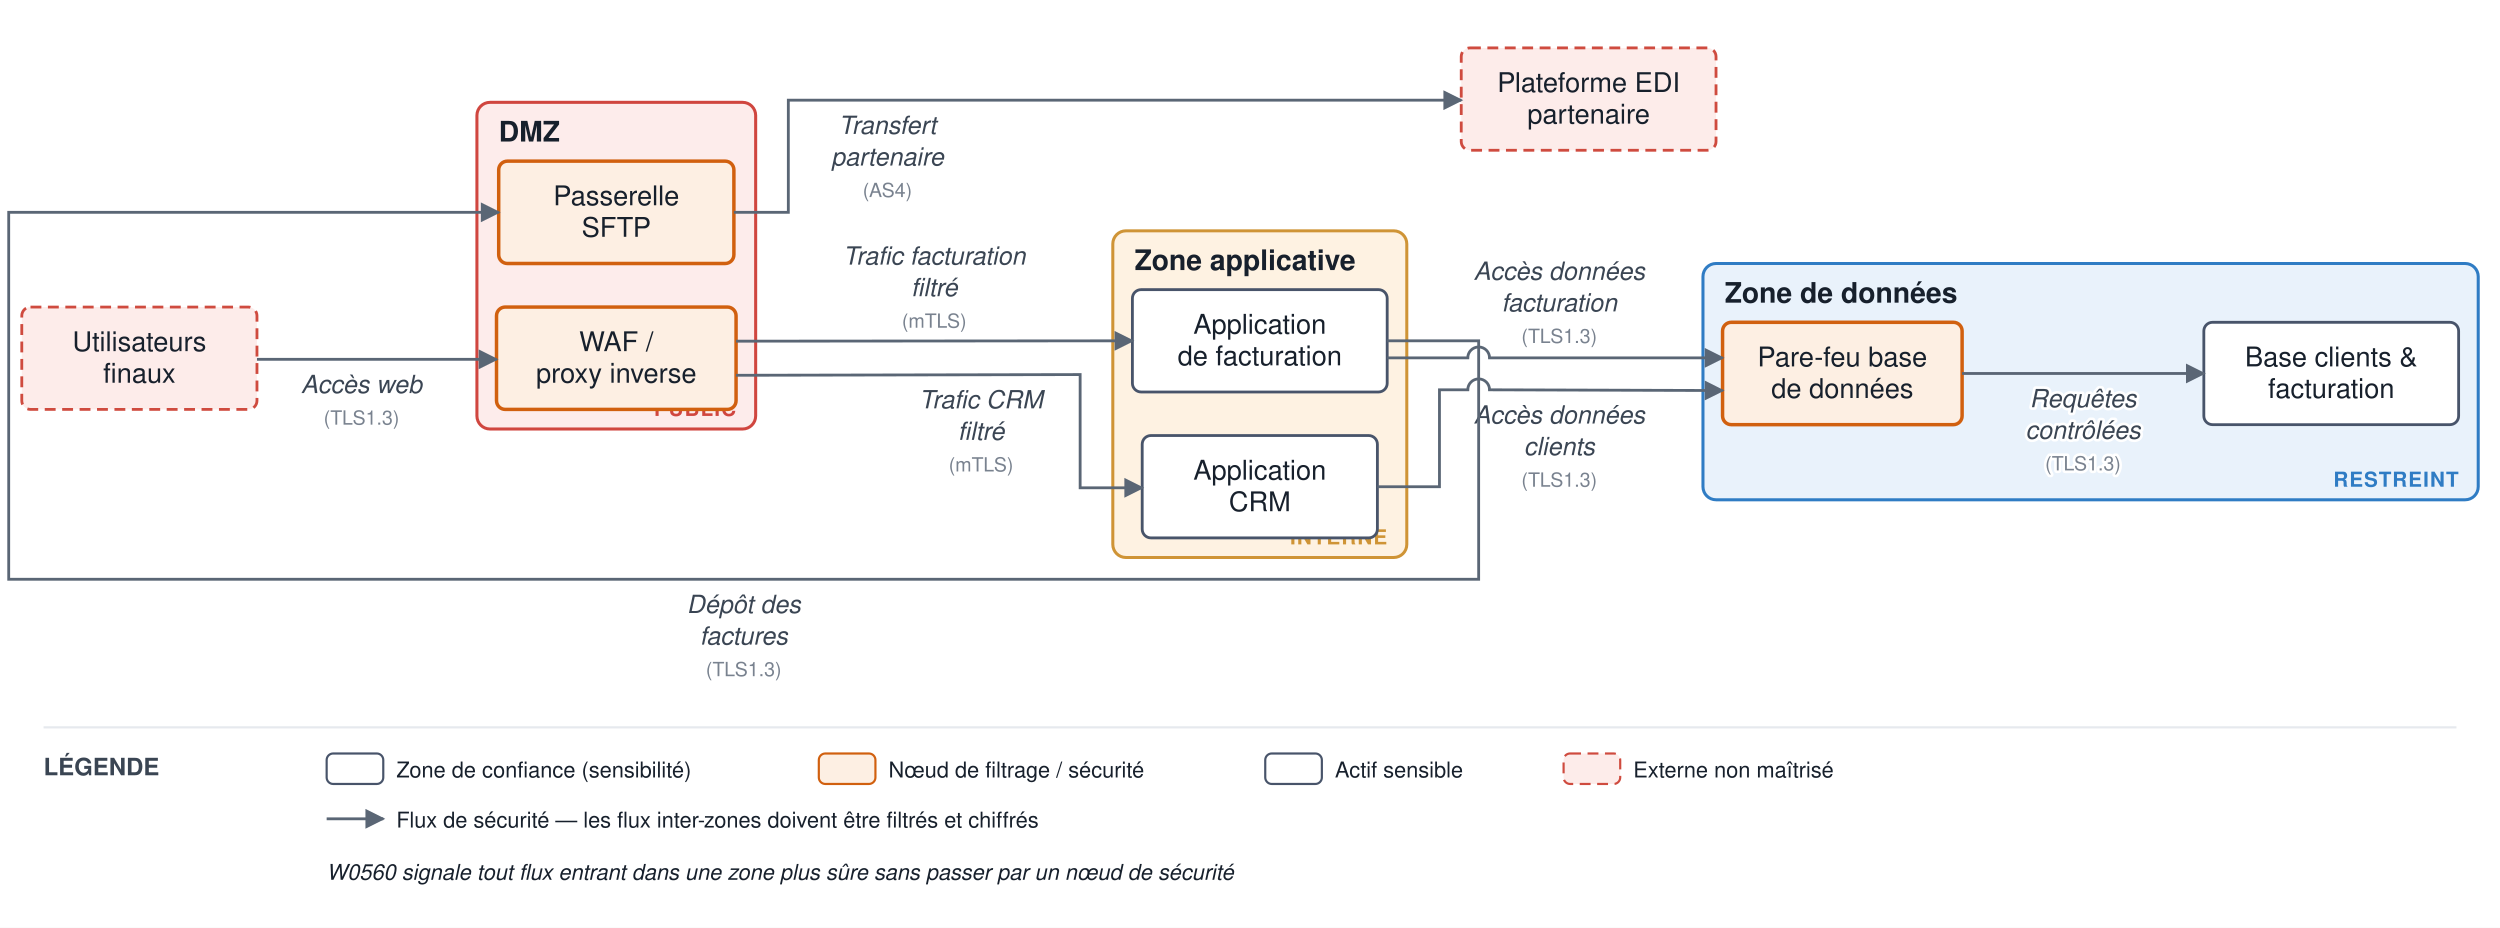
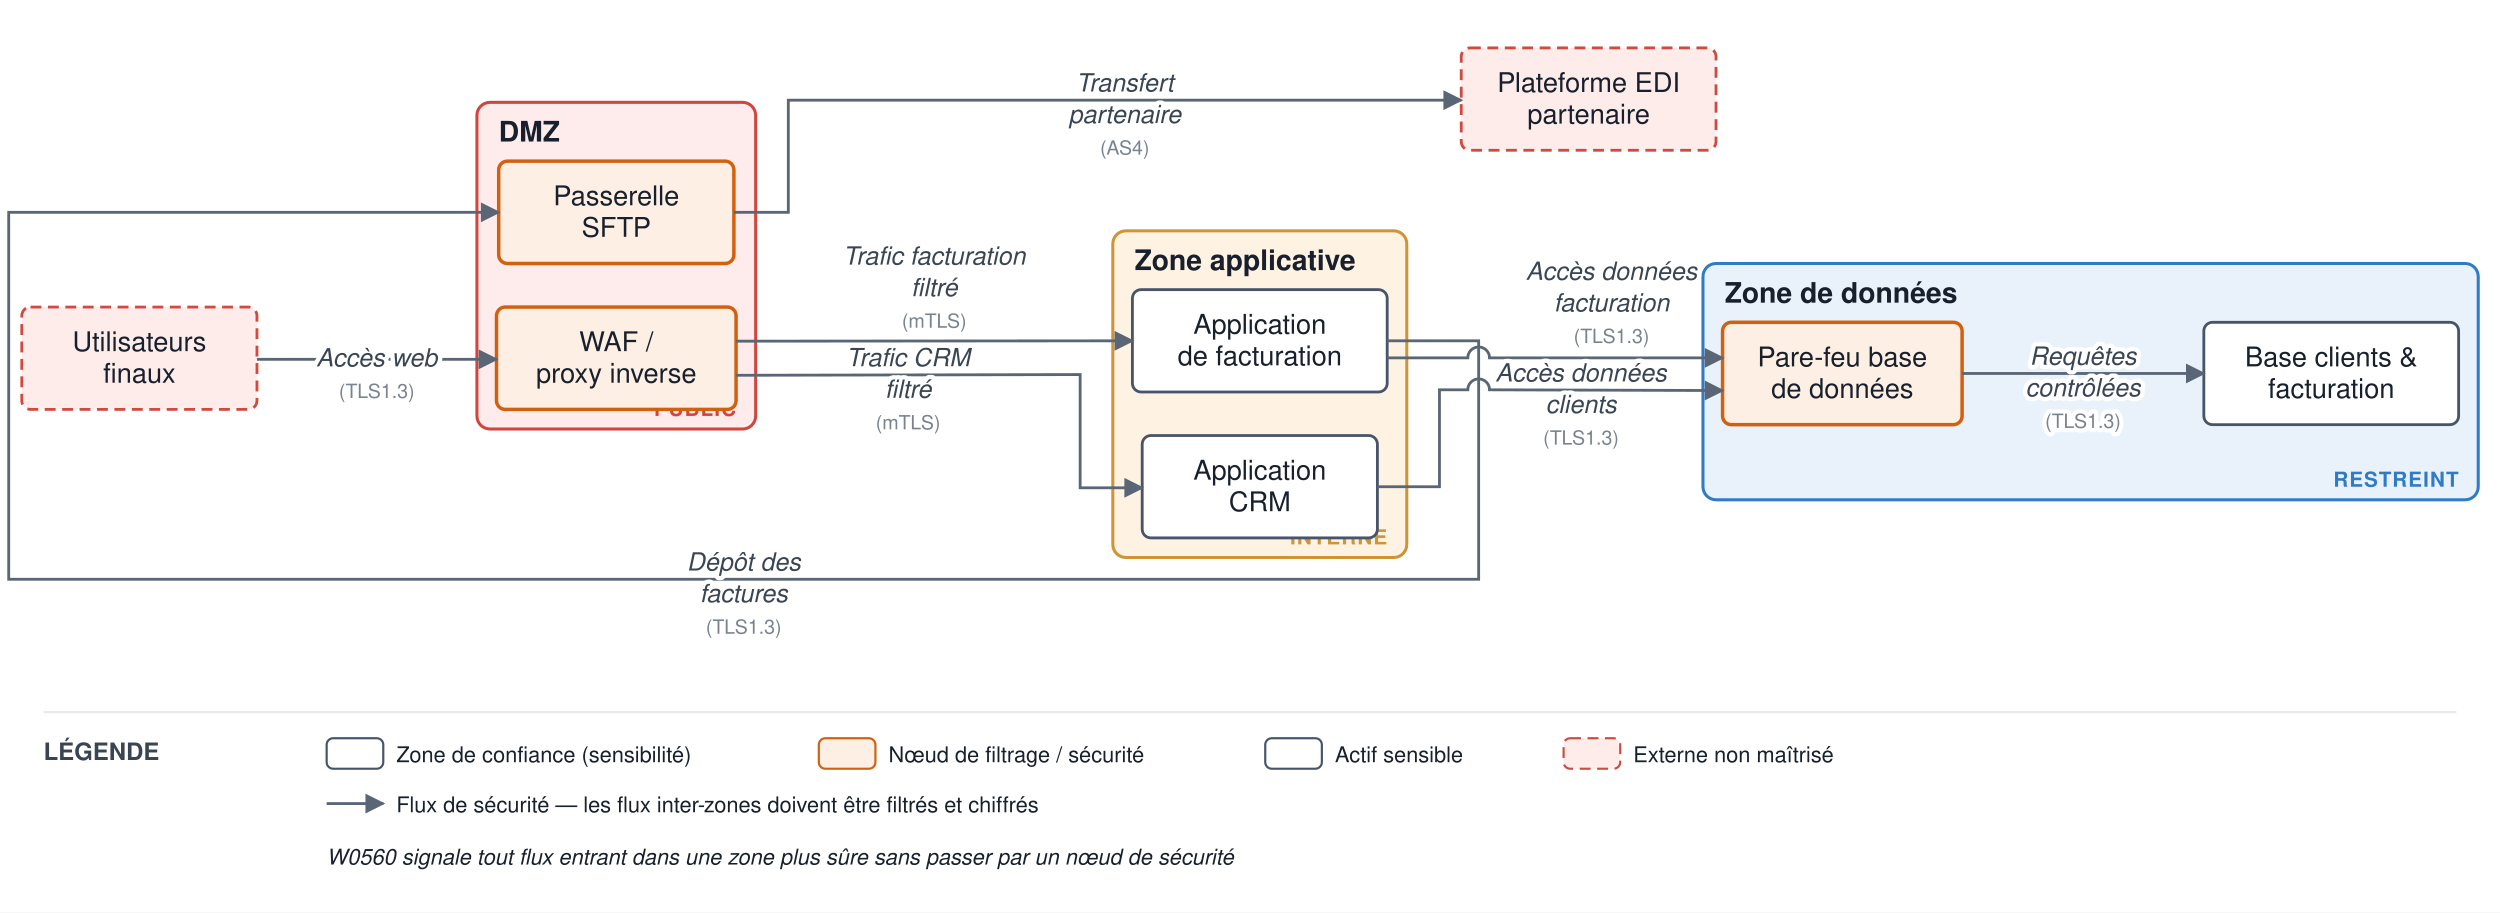
- <svg xmlns="http://www.w3.org/2000/svg" viewBox="0 0 1148 426" font-family="Helvetica,Arial,sans-serif">
+ <svg xmlns="http://www.w3.org/2000/svg" viewBox="0 0 1148 419" font-family="Helvetica,Arial,sans-serif">
  <defs>
    <marker id="arr" viewBox="0 0 10 10" refX="9" refY="5" markerWidth="7" markerHeight="7" orient="auto-start-reverse">
      <path d="M0,0 L10,5 L0,10 z" fill="#5a6675" />
    </marker>
  </defs>
-   <rect width="1148" height="426" fill="#ffffff" />
+   <rect width="1148" height="419" fill="#ffffff" />
  <rect x="219" y="47" width="128" height="150" rx="6" fill="#fdeceb" stroke="#d0463f" stroke-width="1.4" />
  <text x="229" y="65" font-size="13" font-weight="bold" fill="#17202c">DMZ</text>
  <text x="338" y="191" font-size="9.5" text-anchor="end" font-weight="bold" fill="#d0463f" letter-spacing="0.5">PUBLIC</text>
  <rect x="511" y="106" width="135" height="150" rx="6" fill="#fef2e2" stroke="#cf9436" stroke-width="1.4" />
  <text x="521" y="124" font-size="13" font-weight="bold" fill="#17202c">Zone applicative</text>
  <text x="637" y="250" font-size="9.5" text-anchor="end" font-weight="bold" fill="#cf9436" letter-spacing="0.5">INTERNE</text>
  <rect x="782" y="121" width="356" height="108.5" rx="6" fill="#e9f2fb" stroke="#2f7cc4" stroke-width="1.4" />
  <text x="792" y="139" font-size="13" font-weight="bold" fill="#17202c">Zone de données</text>
  <text x="1129" y="223.5" font-size="9.5" text-anchor="end" font-weight="bold" fill="#2f7cc4" letter-spacing="0.5">RESTREINT</text>
  <rect x="228" y="141" width="110" height="47" rx="4" fill="#fdefe3" stroke="#d1600f" stroke-width="1.6" />
  <text x="283" y="161.25" font-size="12.5" text-anchor="middle" fill="#17202c">WAF /</text>
  <text x="283" y="175.75" font-size="12.5" text-anchor="middle" fill="#17202c">proxy inverse</text>
  <rect x="229" y="74" width="108" height="47" rx="4" fill="#fdefe3" stroke="#d1600f" stroke-width="1.6" />
  <text x="283" y="94.25" font-size="12.5" text-anchor="middle" fill="#17202c">Passerelle</text>
  <text x="283" y="108.75" font-size="12.5" text-anchor="middle" fill="#17202c">SFTP</text>
  <rect x="520" y="133" width="117" height="47" rx="4" fill="#ffffff" stroke="#48546a" stroke-width="1.3" />
  <text x="578.5" y="153.25" font-size="12.5" text-anchor="middle" fill="#17202c">Application</text>
  <text x="578.5" y="167.75" font-size="12.5" text-anchor="middle" fill="#17202c">de facturation</text>
  <rect x="524.5" y="200" width="108" height="47" rx="4" fill="#ffffff" stroke="#48546a" stroke-width="1.3" />
  <text x="578.5" y="220.25" font-size="12.5" text-anchor="middle" fill="#17202c">Application</text>
  <text x="578.5" y="234.75" font-size="12.5" text-anchor="middle" fill="#17202c">CRM</text>
  <rect x="791" y="148" width="110" height="47" rx="4" fill="#fdefe3" stroke="#d1600f" stroke-width="1.6" />
  <text x="846" y="168.25" font-size="12.5" text-anchor="middle" fill="#17202c">Pare-feu base</text>
  <text x="846" y="182.75" font-size="12.5" text-anchor="middle" fill="#17202c">de données</text>
  <rect x="1012" y="148" width="117" height="47" rx="4" fill="#ffffff" stroke="#48546a" stroke-width="1.3" />
  <text x="1070.5" y="168.25" font-size="12.5" text-anchor="middle" fill="#17202c">Base clients &amp;</text>
  <text x="1070.5" y="182.75" font-size="12.5" text-anchor="middle" fill="#17202c">facturation</text>
  <rect x="10" y="141" width="108" height="47" rx="4" fill="#fdecea" stroke="#cf4b3f" stroke-width="1.3" stroke-dasharray="5 3" />
  <text x="64" y="161.25" font-size="12.5" text-anchor="middle" fill="#17202c">Utilisateurs</text>
  <text x="64" y="175.75" font-size="12.5" text-anchor="middle" fill="#17202c">finaux</text>
  <rect x="671" y="22" width="117" height="47" rx="4" fill="#fdecea" stroke="#cf4b3f" stroke-width="1.3" stroke-dasharray="5 3" />
  <text x="729.5" y="42.25" font-size="12.5" text-anchor="middle" fill="#17202c">Plateforme EDI</text>
  <text x="729.5" y="56.75" font-size="12.5" text-anchor="middle" fill="#17202c">partenaire</text>
  <path d="M 118 165 L 228 165" fill="none" stroke="#5a6675" stroke-width="1.3" marker-end="url(#arr)" />
-   <text x="166" y="180.5" font-size="11.5" text-anchor="middle" fill="#3a4553" font-style="italic" stroke="#ffffff" stroke-width="2.5" paint-order="stroke" stroke-linejoin="round">Accès web</text>
-   <text x="166" y="195" font-size="9" text-anchor="middle" fill="#79828f" stroke="#ffffff" stroke-width="2.5" paint-order="stroke" stroke-linejoin="round">(TLS1.3)</text>
  <path d="M 338 156.667 L 520 156.5" fill="none" stroke="#5a6675" stroke-width="1.3" marker-end="url(#arr)" />
-   <text x="429" y="121.5" font-size="11.5" text-anchor="middle" fill="#3a4553" font-style="italic" stroke="#ffffff" stroke-width="2.5" paint-order="stroke" stroke-linejoin="round">Trafic facturation</text>
-   <text x="429" y="136" font-size="11.5" text-anchor="middle" fill="#3a4553" font-style="italic" stroke="#ffffff" stroke-width="2.5" paint-order="stroke" stroke-linejoin="round">filtré</text>
-   <text x="429" y="150.5" font-size="9" text-anchor="middle" fill="#79828f" stroke="#ffffff" stroke-width="2.5" paint-order="stroke" stroke-linejoin="round">(mTLS)</text>
  <path d="M 338 172.333 L 496 172 L 496 224 L 524.5 224" fill="none" stroke="#5a6675" stroke-width="1.3" marker-end="url(#arr)" />
-   <text x="450.5" y="187.5" font-size="11.5" text-anchor="middle" fill="#3a4553" font-style="italic" stroke="#ffffff" stroke-width="2.5" paint-order="stroke" stroke-linejoin="round">Trafic CRM</text>
-   <text x="450.5" y="202" font-size="11.5" text-anchor="middle" fill="#3a4553" font-style="italic" stroke="#ffffff" stroke-width="2.5" paint-order="stroke" stroke-linejoin="round">filtré</text>
-   <text x="450.5" y="216.5" font-size="9" text-anchor="middle" fill="#79828f" stroke="#ffffff" stroke-width="2.5" paint-order="stroke" stroke-linejoin="round">(mTLS)</text>
  <path d="M 637 164.333 L 674 164.333 A 5 5 0 0 1 684 164.333 L 777 164.333 L 791 164.333" fill="none" stroke="#5a6675" stroke-width="1.3" marker-end="url(#arr)" />
-   <text x="716" y="128.5" font-size="11.5" text-anchor="middle" fill="#3a4553" font-style="italic" stroke="#ffffff" stroke-width="2.5" paint-order="stroke" stroke-linejoin="round">Accès données</text>
-   <text x="716" y="143" font-size="11.5" text-anchor="middle" fill="#3a4553" font-style="italic" stroke="#ffffff" stroke-width="2.5" paint-order="stroke" stroke-linejoin="round">facturation</text>
-   <text x="716" y="157.5" font-size="9" text-anchor="middle" fill="#79828f" stroke="#ffffff" stroke-width="2.5" paint-order="stroke" stroke-linejoin="round">(TLS1.3)</text>
  <path d="M 632.5 223.5 L 661 223.5 L 661 179 L 674 179 A 5 5 0 0 1 684 179 L 791 179.333" fill="none" stroke="#5a6675" stroke-width="1.3" marker-end="url(#arr)" />
-   <text x="716" y="194.5" font-size="11.5" text-anchor="middle" fill="#3a4553" font-style="italic" stroke="#ffffff" stroke-width="2.5" paint-order="stroke" stroke-linejoin="round">Accès données</text>
-   <text x="716" y="209" font-size="11.5" text-anchor="middle" fill="#3a4553" font-style="italic" stroke="#ffffff" stroke-width="2.5" paint-order="stroke" stroke-linejoin="round">clients</text>
-   <text x="716" y="223.5" font-size="9" text-anchor="middle" fill="#79828f" stroke="#ffffff" stroke-width="2.5" paint-order="stroke" stroke-linejoin="round">(TLS1.3)</text>
  <path d="M 901 171.5 L 1012 171.5" fill="none" stroke="#5a6675" stroke-width="1.3" marker-end="url(#arr)" />
-   <text x="956.5" y="187" font-size="11.5" text-anchor="middle" fill="#3a4553" font-style="italic" stroke="#ffffff" stroke-width="2.5" paint-order="stroke" stroke-linejoin="round">Requêtes</text>
-   <text x="956.5" y="201.5" font-size="11.5" text-anchor="middle" fill="#3a4553" font-style="italic" stroke="#ffffff" stroke-width="2.5" paint-order="stroke" stroke-linejoin="round">contrôlées</text>
-   <text x="956.5" y="216" font-size="9" text-anchor="middle" fill="#79828f" stroke="#ffffff" stroke-width="2.5" paint-order="stroke" stroke-linejoin="round">(TLS1.3)</text>
  <path d="M 637 156.5 L 679 156.5 L 679 266 L 4 266 L 4 97.5 L 229 97.5" fill="none" stroke="#5a6675" stroke-width="1.3" marker-end="url(#arr)" />
-   <text x="341.5" y="281.5" font-size="11.5" text-anchor="middle" fill="#3a4553" font-style="italic" stroke="#ffffff" stroke-width="2.5" paint-order="stroke" stroke-linejoin="round">Dépôt des</text>
-   <text x="341.5" y="296" font-size="11.5" text-anchor="middle" fill="#3a4553" font-style="italic" stroke="#ffffff" stroke-width="2.5" paint-order="stroke" stroke-linejoin="round">factures</text>
-   <text x="341.5" y="310.5" font-size="9" text-anchor="middle" fill="#79828f" stroke="#ffffff" stroke-width="2.5" paint-order="stroke" stroke-linejoin="round">(TLS1.3)</text>
  <path d="M 337 97.5 L 362 97.5 L 362 46 L 671 46" fill="none" stroke="#5a6675" stroke-width="1.3" marker-end="url(#arr)" />
-   <text x="407.5" y="61.5" font-size="11.5" text-anchor="middle" fill="#3a4553" font-style="italic" stroke="#ffffff" stroke-width="2.5" paint-order="stroke" stroke-linejoin="round">Transfert</text>
-   <text x="407.5" y="76" font-size="11.5" text-anchor="middle" fill="#3a4553" font-style="italic" stroke="#ffffff" stroke-width="2.5" paint-order="stroke" stroke-linejoin="round">partenaire</text>
-   <text x="407.5" y="90.5" font-size="9" text-anchor="middle" fill="#79828f" stroke="#ffffff" stroke-width="2.5" paint-order="stroke" stroke-linejoin="round">(AS4)</text>
-   <line x1="20" y1="334" x2="1128" y2="334" stroke="#e6e9ee" stroke-width="1" />
-   <text x="20" y="356" font-size="11" font-weight="bold" fill="#3a4553">LÉGENDE</text>
-   <rect x="150" y="346" width="26" height="14" rx="3" fill="#ffffff" stroke="#48546a" />
-   <text x="182" y="357" font-size="10" fill="#17202c">Zone de confiance (sensibilité)</text>
-   <rect x="376" y="346" width="26" height="14" rx="3" fill="#fdefe3" stroke="#d1600f" />
-   <text x="408" y="357" font-size="10" fill="#17202c">Nœud de filtrage / sécurité</text>
-   <rect x="581" y="346" width="26" height="14" rx="3" fill="#ffffff" stroke="#48546a" />
-   <text x="613" y="357" font-size="10" fill="#17202c">Actif sensible</text>
-   <rect x="718" y="346" width="26" height="14" rx="3" fill="#fdecea" stroke="#cf4b3f" stroke-dasharray="5 3" />
-   <text x="750" y="357" font-size="10" fill="#17202c">Externe non maîtrisé</text>
-   <line x1="150" y1="376" x2="176" y2="376" stroke="#5a6675" stroke-width="1.3" marker-end="url(#arr)" />
-   <text x="182" y="380" font-size="10" fill="#17202c">Flux de sécurité — les flux inter-zones doivent être filtrés et chiffrés</text>
-   <text x="150" y="404" font-size="10" fill="#17202c" font-style="italic">W0560 signale tout flux entrant dans une zone plus sûre sans passer par un nœud de sécurité</text>
+   <text x="173" y="168.25" font-size="11.5" text-anchor="middle" fill="#3a4553" font-style="italic" stroke="#ffffff" stroke-width="4" paint-order="stroke" stroke-linejoin="round">Accès web</text>
+   <text x="173" y="182.75" font-size="9" text-anchor="middle" fill="#79828f" stroke="#ffffff" stroke-width="4" paint-order="stroke" stroke-linejoin="round">(TLS1.3)</text>
+   <text x="429" y="121.5" font-size="11.5" text-anchor="middle" fill="#3a4553" font-style="italic" stroke="#ffffff" stroke-width="4" paint-order="stroke" stroke-linejoin="round">Trafic facturation</text>
+   <text x="429" y="136" font-size="11.5" text-anchor="middle" fill="#3a4553" font-style="italic" stroke="#ffffff" stroke-width="4" paint-order="stroke" stroke-linejoin="round">filtré</text>
+   <text x="429" y="150.5" font-size="9" text-anchor="middle" fill="#79828f" stroke="#ffffff" stroke-width="4" paint-order="stroke" stroke-linejoin="round">(mTLS)</text>
+   <text x="417" y="168.167" font-size="11.5" text-anchor="middle" fill="#3a4553" font-style="italic" stroke="#ffffff" stroke-width="4" paint-order="stroke" stroke-linejoin="round">Trafic CRM</text>
+   <text x="417" y="182.667" font-size="11.5" text-anchor="middle" fill="#3a4553" font-style="italic" stroke="#ffffff" stroke-width="4" paint-order="stroke" stroke-linejoin="round">filtré</text>
+   <text x="417" y="197.167" font-size="9" text-anchor="middle" fill="#79828f" stroke="#ffffff" stroke-width="4" paint-order="stroke" stroke-linejoin="round">(mTLS)</text>
+   <text x="740" y="128.5" font-size="11.5" text-anchor="middle" fill="#3a4553" font-style="italic" stroke="#ffffff" stroke-width="4" paint-order="stroke" stroke-linejoin="round">Accès données</text>
+   <text x="740" y="143" font-size="11.5" text-anchor="middle" fill="#3a4553" font-style="italic" stroke="#ffffff" stroke-width="4" paint-order="stroke" stroke-linejoin="round">facturation</text>
+   <text x="740" y="157.5" font-size="9" text-anchor="middle" fill="#79828f" stroke="#ffffff" stroke-width="4" paint-order="stroke" stroke-linejoin="round">(TLS1.3)</text>
+   <text x="726" y="175.167" font-size="11.5" text-anchor="middle" fill="#3a4553" font-style="italic" stroke="#ffffff" stroke-width="4" paint-order="stroke" stroke-linejoin="round">Accès données</text>
+   <text x="726" y="189.667" font-size="11.5" text-anchor="middle" fill="#3a4553" font-style="italic" stroke="#ffffff" stroke-width="4" paint-order="stroke" stroke-linejoin="round">clients</text>
+   <text x="726" y="204.167" font-size="9" text-anchor="middle" fill="#79828f" stroke="#ffffff" stroke-width="4" paint-order="stroke" stroke-linejoin="round">(TLS1.3)</text>
+   <text x="956.5" y="167.5" font-size="11.5" text-anchor="middle" fill="#3a4553" font-style="italic" stroke="#ffffff" stroke-width="4" paint-order="stroke" stroke-linejoin="round">Requêtes</text>
+   <text x="956.5" y="182" font-size="11.5" text-anchor="middle" fill="#3a4553" font-style="italic" stroke="#ffffff" stroke-width="4" paint-order="stroke" stroke-linejoin="round">contrôlées</text>
+   <text x="956.5" y="196.5" font-size="9" text-anchor="middle" fill="#79828f" stroke="#ffffff" stroke-width="4" paint-order="stroke" stroke-linejoin="round">(TLS1.3)</text>
+   <text x="341.5" y="262" font-size="11.5" text-anchor="middle" fill="#3a4553" font-style="italic" stroke="#ffffff" stroke-width="4" paint-order="stroke" stroke-linejoin="round">Dépôt des</text>
+   <text x="341.5" y="276.5" font-size="11.5" text-anchor="middle" fill="#3a4553" font-style="italic" stroke="#ffffff" stroke-width="4" paint-order="stroke" stroke-linejoin="round">factures</text>
+   <text x="341.5" y="291" font-size="9" text-anchor="middle" fill="#79828f" stroke="#ffffff" stroke-width="4" paint-order="stroke" stroke-linejoin="round">(TLS1.3)</text>
+   <text x="516.5" y="42" font-size="11.5" text-anchor="middle" fill="#3a4553" font-style="italic" stroke="#ffffff" stroke-width="4" paint-order="stroke" stroke-linejoin="round">Transfert</text>
+   <text x="516.5" y="56.5" font-size="11.5" text-anchor="middle" fill="#3a4553" font-style="italic" stroke="#ffffff" stroke-width="4" paint-order="stroke" stroke-linejoin="round">partenaire</text>
+   <text x="516.5" y="71" font-size="9" text-anchor="middle" fill="#79828f" stroke="#ffffff" stroke-width="4" paint-order="stroke" stroke-linejoin="round">(AS4)</text>
+   <line x1="20" y1="327" x2="1128" y2="327" stroke="#e6e9ee" stroke-width="1" />
+   <text x="20" y="349" font-size="11" font-weight="bold" fill="#3a4553">LÉGENDE</text>
+   <rect x="150" y="339" width="26" height="14" rx="3" fill="#ffffff" stroke="#48546a" />
+   <text x="182" y="350" font-size="10" fill="#17202c">Zone de confiance (sensibilité)</text>
+   <rect x="376" y="339" width="26" height="14" rx="3" fill="#fdefe3" stroke="#d1600f" />
+   <text x="408" y="350" font-size="10" fill="#17202c">Nœud de filtrage / sécurité</text>
+   <rect x="581" y="339" width="26" height="14" rx="3" fill="#ffffff" stroke="#48546a" />
+   <text x="613" y="350" font-size="10" fill="#17202c">Actif sensible</text>
+   <rect x="718" y="339" width="26" height="14" rx="3" fill="#fdecea" stroke="#cf4b3f" stroke-dasharray="5 3" />
+   <text x="750" y="350" font-size="10" fill="#17202c">Externe non maîtrisé</text>
+   <line x1="150" y1="369" x2="176" y2="369" stroke="#5a6675" stroke-width="1.3" marker-end="url(#arr)" />
+   <text x="182" y="373" font-size="10" fill="#17202c">Flux de sécurité — les flux inter-zones doivent être filtrés et chiffrés</text>
+   <text x="150" y="397" font-size="10" fill="#17202c" font-style="italic">W0560 signale tout flux entrant dans une zone plus sûre sans passer par un nœud de sécurité</text>
</svg>
